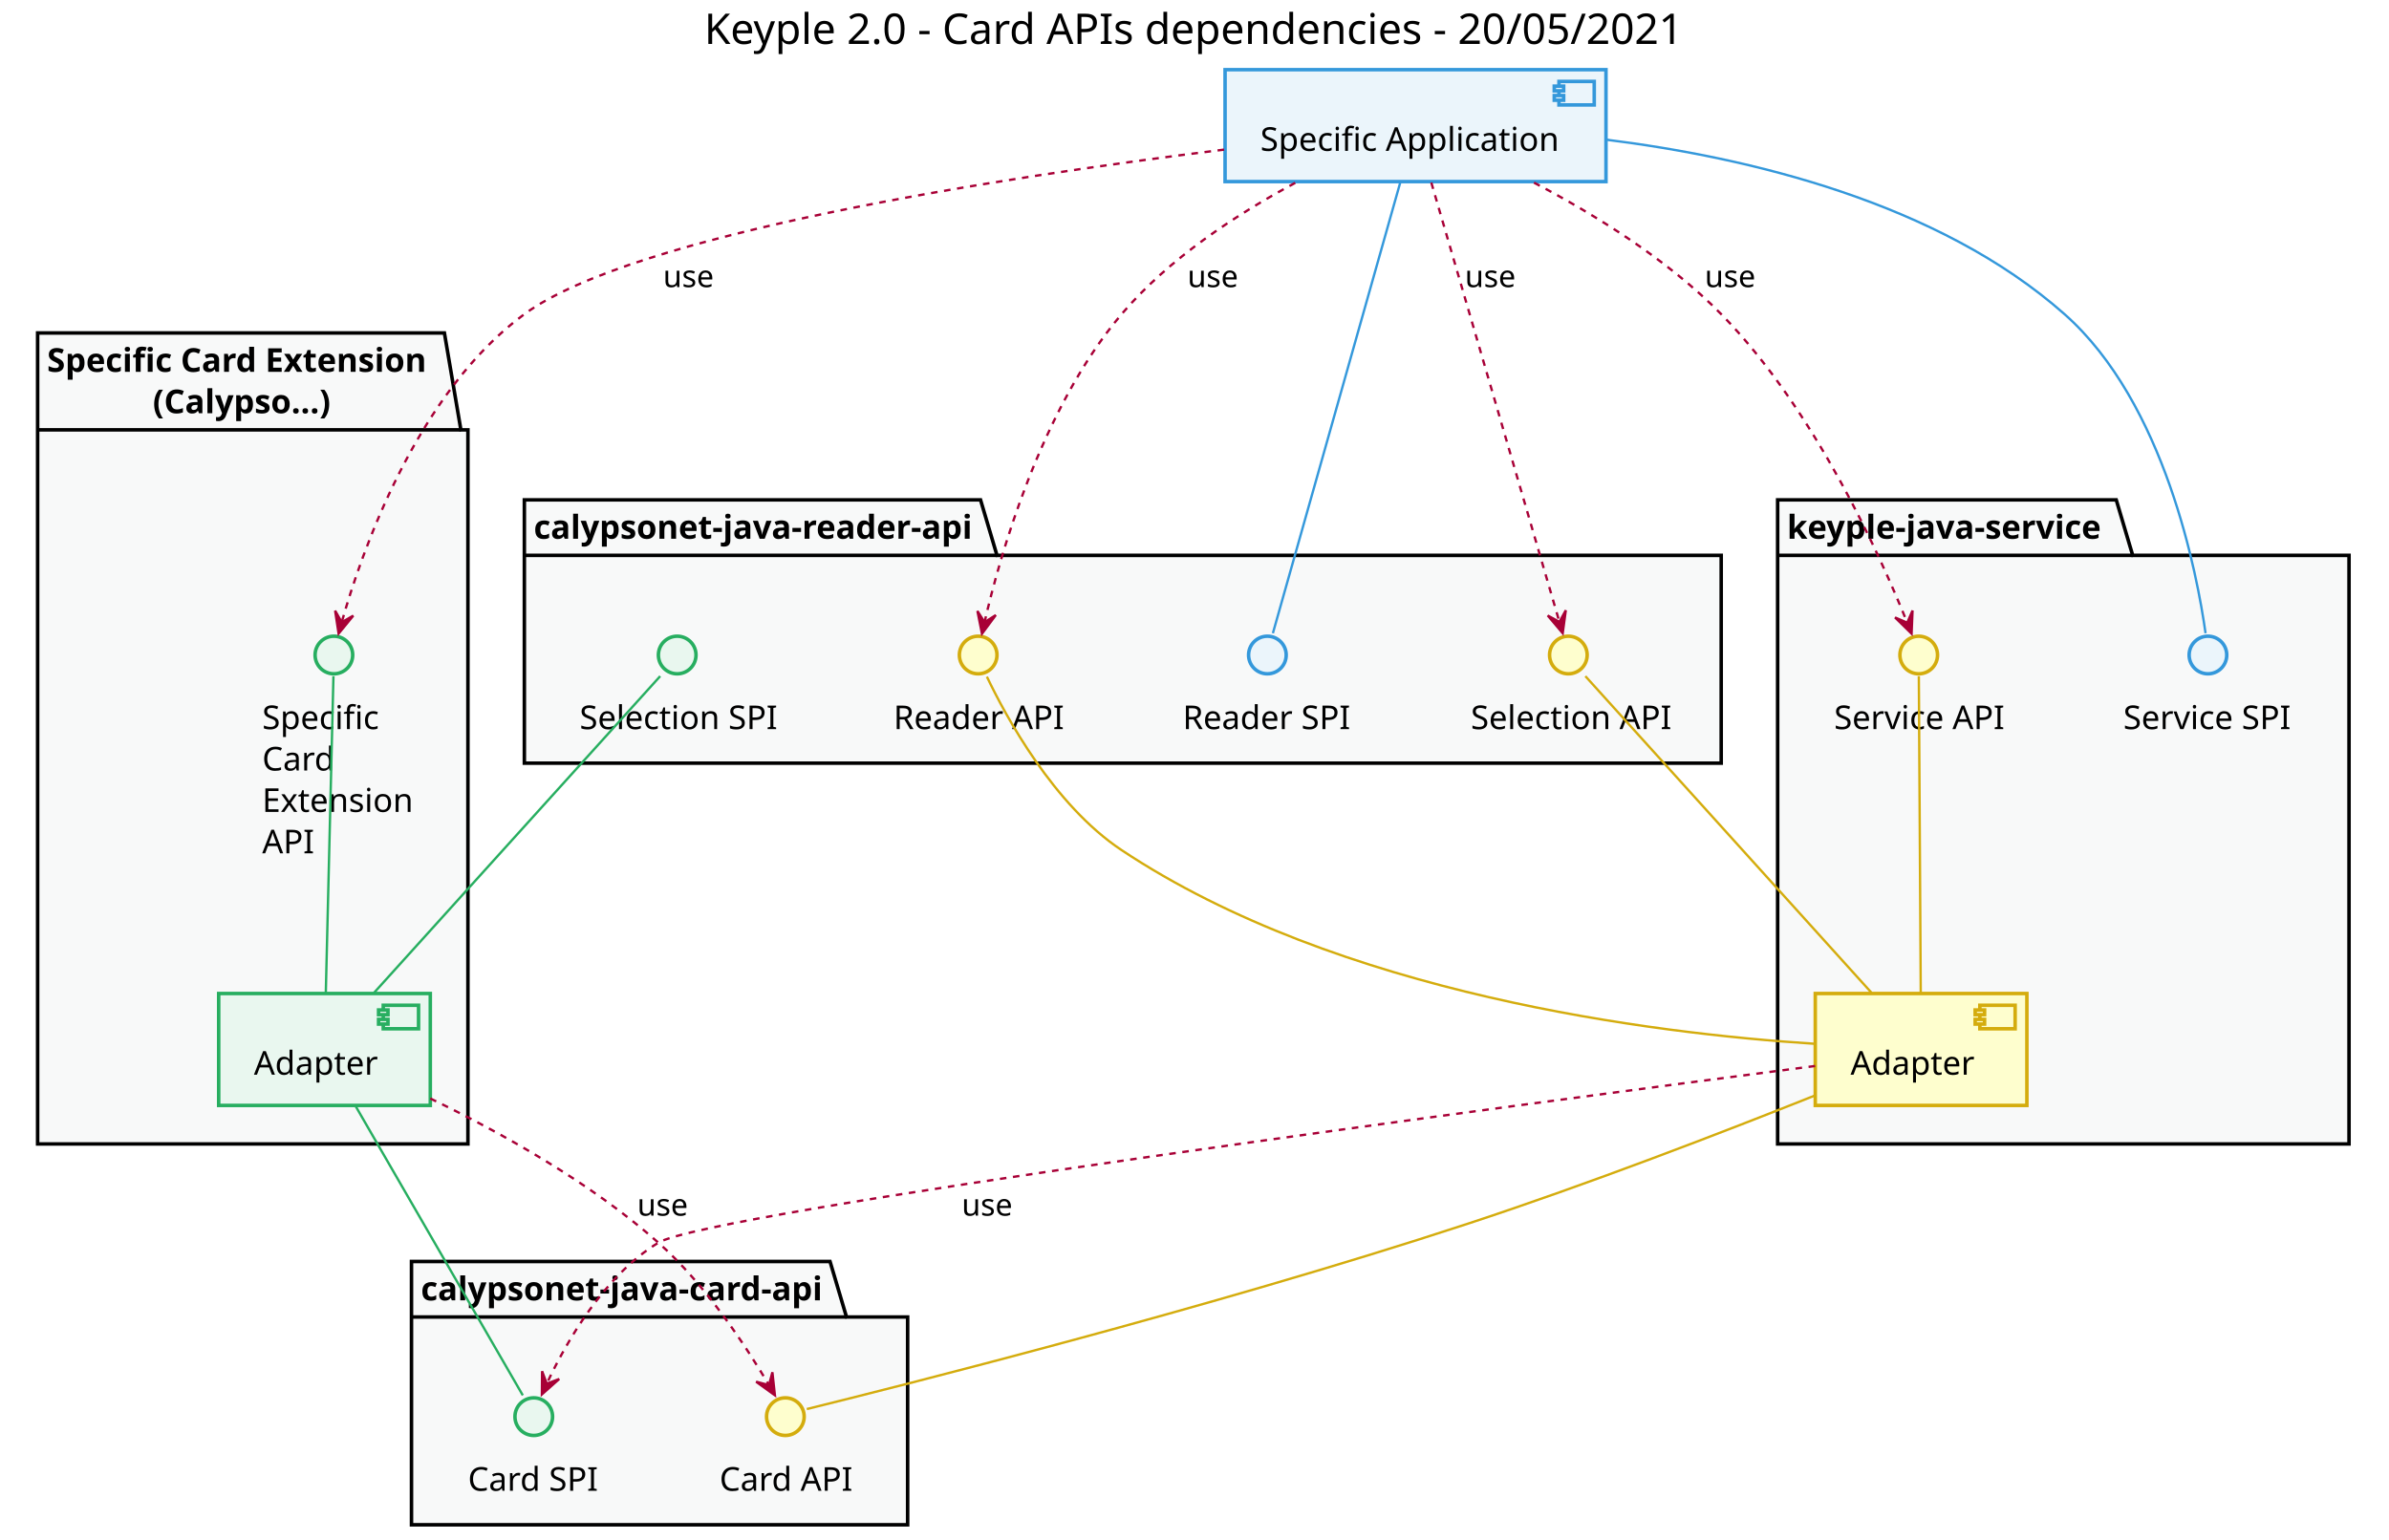
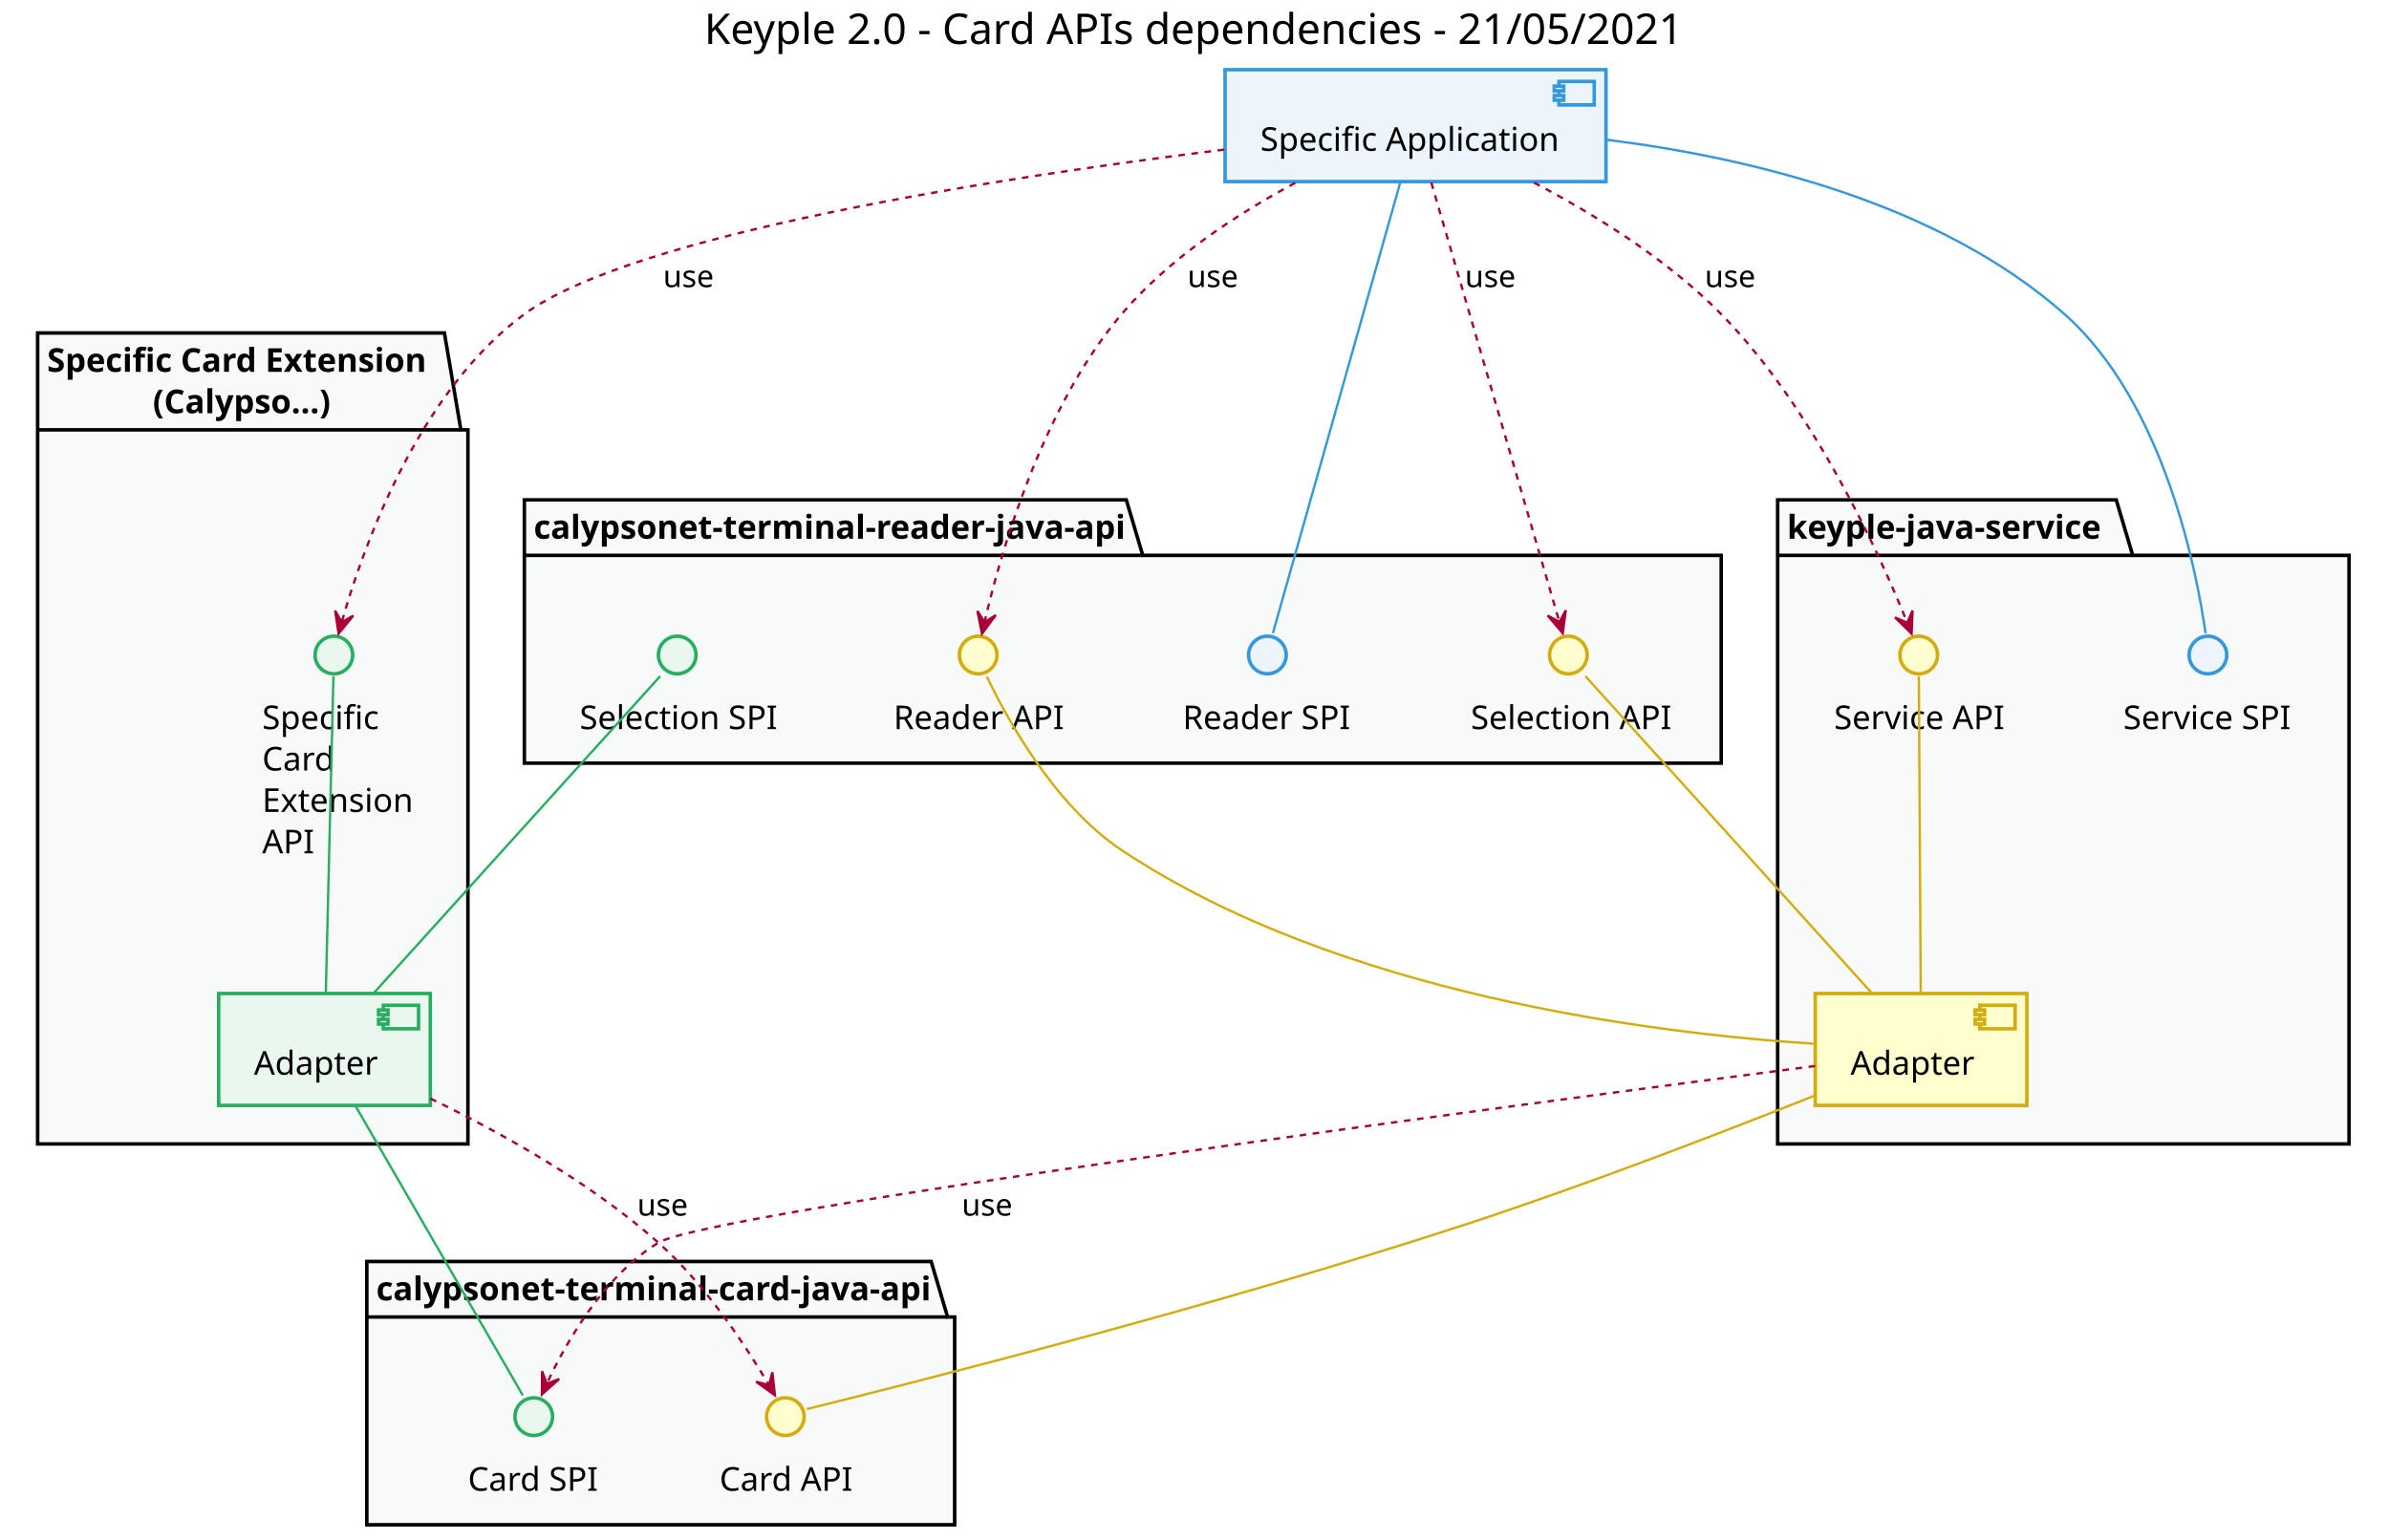
<svg xmlns="http://www.w3.org/2000/svg" contentScriptType="application/ecmascript" contentStyleType="text/css" height="1637.5px" preserveAspectRatio="none" style="width:2540px;height:1637px;" version="1.1" viewBox="0 0 2540 1637" width="2540px" zoomAndPan="magnify">
  <defs />
  <g>
-     <text fill="#000000" font-family="sans-serif" font-size="45" lengthAdjust="spacing" textLength="1010" x="748.75" y="46.714">Keyple 2.0 - Card APIs dependencies - 20/05/2021</text>
+     <text fill="#000000" font-family="sans-serif" font-size="45" lengthAdjust="spacing" textLength="1010" x="748.75" y="46.714">Keyple 2.0 - Card APIs dependencies - 21/05/2021</text>
    <polygon fill="#F8F9F9" points="40,354.102,472.5,354.102,490,457.148,497.5,457.148,497.5,1216.602,40,1216.602,40,354.102" style="stroke:#000000;stroke-width:3.75;" />
    <line style="stroke:#000000;stroke-width:3.75;" x1="40" x2="490" y1="457.148" y2="457.148" />
    <text fill="#000000" font-family="sans-serif" font-size="35" font-weight="bold" lengthAdjust="spacing" textLength="417.5" x="50" y="395.435">Specific Card Extension</text>
    <text fill="#000000" font-family="sans-serif" font-size="35" font-weight="bold" lengthAdjust="spacing" textLength="192.5" x="162.5" y="439.458">(Calypso...)</text>
-     <polygon fill="#F8F9F9" points="557.5,531.602,1042.5,531.602,1060,590.625,1830,590.625,1830,811.602,557.5,811.602,557.5,531.602" style="stroke:#000000;stroke-width:3.75;" />
-     <line style="stroke:#000000;stroke-width:3.75;" x1="557.5" x2="1060" y1="590.625" y2="590.625" />
-     <text fill="#000000" font-family="sans-serif" font-size="35" font-weight="bold" lengthAdjust="spacing" textLength="470" x="567.5" y="572.935">calypsonet-java-reader-api</text>
+     <polygon fill="#F8F9F9" points="557.5,531.602,1197.5,531.602,1215,590.625,1830,590.625,1830,811.602,557.5,811.602,557.5,531.602" style="stroke:#000000;stroke-width:3.75;" />
+     <line style="stroke:#000000;stroke-width:3.75;" x1="557.5" x2="1215" y1="590.625" y2="590.625" />
+     <text fill="#000000" font-family="sans-serif" font-size="35" font-weight="bold" lengthAdjust="spacing" textLength="625" x="567.5" y="572.935">calypsonet-terminal-reader-java-api</text>
    <polygon fill="#F8F9F9" points="1890,531.602,2250,531.602,2267.5,590.625,2497.5,590.625,2497.5,1216.602,1890,1216.602,1890,531.602" style="stroke:#000000;stroke-width:3.75;" />
    <line style="stroke:#000000;stroke-width:3.75;" x1="1890" x2="2267.5" y1="590.625" y2="590.625" />
    <text fill="#000000" font-family="sans-serif" font-size="35" font-weight="bold" lengthAdjust="spacing" textLength="345" x="1900" y="572.935">keyple-java-service</text>
-     <polygon fill="#F8F9F9" points="437.5,1341.602,882.5,1341.602,900,1400.625,965,1400.625,965,1621.602,437.5,1621.602,437.5,1341.602" style="stroke:#000000;stroke-width:3.75;" />
-     <line style="stroke:#000000;stroke-width:3.75;" x1="437.5" x2="900" y1="1400.625" y2="1400.625" />
-     <text fill="#000000" font-family="sans-serif" font-size="35" font-weight="bold" lengthAdjust="spacing" textLength="430" x="447.5" y="1382.935">calypsonet-java-card-api</text>
+     <polygon fill="#F8F9F9" points="390,1341.602,990,1341.602,1007.5,1400.625,1015,1400.625,1015,1621.602,390,1621.602,390,1341.602" style="stroke:#000000;stroke-width:3.75;" />
+     <line style="stroke:#000000;stroke-width:3.75;" x1="390" x2="1007.5" y1="1400.625" y2="1400.625" />
+     <text fill="#000000" font-family="sans-serif" font-size="35" font-weight="bold" lengthAdjust="spacing" textLength="585" x="400" y="1382.935">calypsonet-terminal-card-java-api</text>
    <ellipse cx="355" cy="696.602" fill="#E9F7EF" rx="20" ry="20" style="stroke:#27AE60;stroke-width:3.75;" />
    <text fill="#000000" font-family="sans-serif" font-size="35" lengthAdjust="spacing" textLength="122.5" x="278.75" y="775.435">Specific</text>
    <text fill="#000000" font-family="sans-serif" font-size="35" lengthAdjust="spacing" textLength="77.5" x="278.75" y="819.458">Card</text>
    <text fill="#000000" font-family="sans-serif" font-size="35" lengthAdjust="spacing" textLength="152.5" x="278.75" y="863.481">Extension</text>
    <text fill="#000000" font-family="sans-serif" font-size="35" lengthAdjust="spacing" textLength="52.5" x="278.75" y="907.505">API</text>
    <rect fill="#E9F7EF" height="119.023" style="stroke:#27AE60;stroke-width:3.75;" width="225" x="232.5" y="1056.602" />
    <rect fill="#E9F7EF" height="25" style="stroke:#27AE60;stroke-width:3.75;" width="37.5" x="407.5" y="1069.102" />
    <rect fill="#E9F7EF" height="5" style="stroke:#27AE60;stroke-width:3.75;" width="10" x="402.5" y="1074.102" />
    <rect fill="#E9F7EF" height="5" style="stroke:#27AE60;stroke-width:3.75;" width="10" x="402.5" y="1084.102" />
    <text fill="#000000" font-family="sans-serif" font-size="35" lengthAdjust="spacing" textLength="125" x="270" y="1142.935">Adapter</text>
    <ellipse cx="1040" cy="696.602" fill="#FEFECE" rx="20" ry="20" style="stroke:#D4AC0D;stroke-width:3.75;" />
    <text fill="#000000" font-family="sans-serif" font-size="35" lengthAdjust="spacing" textLength="180" x="950" y="775.435">Reader API</text>
    <ellipse cx="1347.5" cy="696.602" fill="#EBF5FB" rx="20" ry="20" style="stroke:#3498DB;stroke-width:3.75;" />
    <text fill="#000000" font-family="sans-serif" font-size="35" lengthAdjust="spacing" textLength="180" x="1257.5" y="775.435">Reader SPI</text>
    <ellipse cx="1667.5" cy="696.602" fill="#FEFECE" rx="20" ry="20" style="stroke:#D4AC0D;stroke-width:3.75;" />
    <text fill="#000000" font-family="sans-serif" font-size="35" lengthAdjust="spacing" textLength="207.5" x="1563.75" y="775.435">Selection API</text>
    <ellipse cx="720" cy="696.602" fill="#E9F7EF" rx="20" ry="20" style="stroke:#27AE60;stroke-width:3.75;" />
    <text fill="#000000" font-family="sans-serif" font-size="35" lengthAdjust="spacing" textLength="207.5" x="616.25" y="775.435">Selection SPI</text>
    <ellipse cx="2040" cy="696.602" fill="#FEFECE" rx="20" ry="20" style="stroke:#D4AC0D;stroke-width:3.75;" />
    <text fill="#000000" font-family="sans-serif" font-size="35" lengthAdjust="spacing" textLength="180" x="1950" y="775.435">Service API</text>
    <ellipse cx="2347.5" cy="696.602" fill="#EBF5FB" rx="20" ry="20" style="stroke:#3498DB;stroke-width:3.75;" />
    <text fill="#000000" font-family="sans-serif" font-size="35" lengthAdjust="spacing" textLength="180" x="2257.5" y="775.435">Service SPI</text>
    <rect fill="#FEFECE" height="119.023" style="stroke:#D4AC0D;stroke-width:3.75;" width="225" x="1930" y="1056.602" />
    <rect fill="#FEFECE" height="25" style="stroke:#D4AC0D;stroke-width:3.75;" width="37.5" x="2105" y="1069.102" />
    <rect fill="#FEFECE" height="5" style="stroke:#D4AC0D;stroke-width:3.75;" width="10" x="2100" y="1074.102" />
    <rect fill="#FEFECE" height="5" style="stroke:#D4AC0D;stroke-width:3.75;" width="10" x="2100" y="1084.102" />
    <text fill="#000000" font-family="sans-serif" font-size="35" lengthAdjust="spacing" textLength="125" x="1967.5" y="1142.935">Adapter</text>
    <ellipse cx="567.5" cy="1506.602" fill="#E9F7EF" rx="20" ry="20" style="stroke:#27AE60;stroke-width:3.75;" />
    <text fill="#000000" font-family="sans-serif" font-size="35" lengthAdjust="spacing" textLength="140" x="497.5" y="1585.435">Card SPI</text>
    <ellipse cx="835" cy="1506.602" fill="#FEFECE" rx="20" ry="20" style="stroke:#D4AC0D;stroke-width:3.75;" />
    <text fill="#000000" font-family="sans-serif" font-size="35" lengthAdjust="spacing" textLength="140" x="765" y="1585.435">Card API</text>
    <rect fill="#EBF5FB" height="119.023" style="stroke:#3498DB;stroke-width:3.75;" width="405" x="1302.5" y="74.102" />
    <rect fill="#EBF5FB" height="25" style="stroke:#3498DB;stroke-width:3.75;" width="37.5" x="1657.5" y="86.602" />
    <rect fill="#EBF5FB" height="5" style="stroke:#3498DB;stroke-width:3.75;" width="10" x="1652.5" y="91.602" />
    <rect fill="#EBF5FB" height="5" style="stroke:#3498DB;stroke-width:3.75;" width="10" x="1652.5" y="101.602" />
    <text fill="#000000" font-family="sans-serif" font-size="35" lengthAdjust="spacing" textLength="305" x="1340" y="160.435">Specific Application</text>
    <path d="M1488.737,194.164 C1454.312,316.017 1375.425,595.254 1353.34,673.427 " fill="none" id="application-readerSpi" style="stroke:#3498DB;stroke-width:2.5;" />
    <path d="M1707.71,148.554 C1858.408,167.402 2060.4,214.987 2195,334.102 C2302.253,429.017 2336.305,612.032 2344.963,673.439 " fill="none" id="application-serviceSpi" style="stroke:#3498DB;stroke-width:2.5;" />
    <path d="M354.517,719.119 C353.062,779.509 348.675,961.542 346.402,1055.927 " fill="none" id="specificCardExtensionApi-extension" style="stroke:#27AE60;stroke-width:2.5;" />
    <path d="M701.913,719.119 C647.342,779.509 482.855,961.542 397.567,1055.927 " fill="none" id="selectionSpi-extension" style="stroke:#27AE60;stroke-width:2.5;" />
    <path d="M378.31,1176.739 C428.985,1264.424 523.015,1427.129 555.835,1483.917 " fill="none" id="extension-cardSpi" style="stroke:#27AE60;stroke-width:2.5;" />
    <path d="M1049.273,719.674 C1069.17,761.372 1120.098,855.969 1192.5,904.102 C1423.52,1057.684 1757.138,1099.017 1929.662,1110.089 " fill="none" id="readerApi-service" style="stroke:#D4AC0D;stroke-width:2.5;" />
    <path d="M1685.588,719.119 C1740.158,779.509 1904.645,961.542 1989.932,1055.927 " fill="none" id="selectionApi-service" style="stroke:#D4AC0D;stroke-width:2.5;" />
    <path d="M2040.12,719.119 C2040.485,779.509 2041.58,961.542 2042.15,1055.927 " fill="none" id="serviceApi-service" style="stroke:#D4AC0D;stroke-width:2.5;" />
    <path d="M1929.457,1165.134 C1832.318,1203.899 1688.072,1259.587 1560,1301.602 C1286.815,1391.219 947.735,1476.358 857.773,1498.531 " fill="none" id="service-cardApi" style="stroke:#D4AC0D;stroke-width:2.5;" />
    <path d="M1301.455,159.129 C1059.483,189.274 673.76,248.987 557.5,334.102 C442.022,418.644 383.522,590.167 363.345,661.669 " fill="none" id="application-to-specificCardExtensionApi" style="stroke:#A80036;stroke-width:2.5;stroke-dasharray:7.0,7.0;" />
    <polygon fill="#A80036" points="360.02,673.812,375.61,654.754,363.323,661.756,356.321,649.469,360.02,673.812" style="stroke:#A80036;stroke-width:2.5;" />
    <text fill="#000000" font-family="sans-serif" font-size="32.5" lengthAdjust="spacing" textLength="52.5" x="705" y="305.339">use</text>
    <path d="M1377.102,194.472 C1314.725,227.934 1242.555,275.147 1192.5,334.102 C1106.01,435.969 1062.358,594.069 1046.805,661.664 " fill="none" id="application-to-readerApi" style="stroke:#A80036;stroke-width:2.5;stroke-dasharray:7.0,7.0;" />
    <polygon fill="#A80036" points="1044.065,673.934,1058.729,654.155,1046.79,661.735,1039.21,649.795,1044.065,673.934" style="stroke:#A80036;stroke-width:2.5;" />
    <text fill="#000000" font-family="sans-serif" font-size="32.5" lengthAdjust="spacing" textLength="52.5" x="1262.5" y="305.339">use</text>
    <path d="M1521.777,194.164 C1555.63,310.307 1631.158,569.422 1657.895,661.144 " fill="none" id="application-to-selectionApi" style="stroke:#A80036;stroke-width:2.5;stroke-dasharray:7.0,7.0;" />
    <polygon fill="#A80036" points="1661.473,673.427,1664.773,649.027,1657.973,661.427,1645.572,654.627,1661.473,673.427" style="stroke:#A80036;stroke-width:2.5;" />
    <text fill="#000000" font-family="sans-serif" font-size="32.5" lengthAdjust="spacing" textLength="52.5" x="1557.5" y="305.339">use</text>
    <path d="M1630.938,194.219 C1695.845,228.307 1773.095,276.164 1830,334.102 C1929.82,435.732 2000.307,593.959 2027.543,661.627 " fill="none" id="application-to-serviceApi" style="stroke:#A80036;stroke-width:2.5;stroke-dasharray:7.0,7.0;" />
    <polygon fill="#A80036" points="2032.41,673.909,2033.421,649.308,2027.806,662.288,2014.826,656.673,2032.41,673.909" style="stroke:#A80036;stroke-width:2.5;" />
    <text fill="#000000" font-family="sans-serif" font-size="32.5" lengthAdjust="spacing" textLength="52.5" x="1812.5" y="305.339">use</text>
    <path d="M1929.81,1133.689 C1616.185,1174.612 752.68,1289.574 700,1321.602 C641.788,1356.994 601.495,1428.585 581.658,1470.817 " fill="none" id="service-to-cardSpi" style="stroke:#A80036;stroke-width:2.5;stroke-dasharray:7.0,7.0;" />
    <polygon fill="#A80036" points="576.16,1482.909,594.576,1466.566,581.334,1471.53,576.37,1458.287,576.16,1482.909" style="stroke:#A80036;stroke-width:2.5;" />
    <text fill="#000000" font-family="sans-serif" font-size="32.5" lengthAdjust="spacing" textLength="52.5" x="1022.5" y="1292.839">use</text>
    <path d="M457.505,1168.242 C531.46,1203.992 627.58,1257.292 700,1321.602 C750.742,1366.659 794.3,1433.668 817.38,1472.715 " fill="none" id="extension-to-cardApi" style="stroke:#A80036;stroke-width:2.5;stroke-dasharray:7.0,7.0;" />
    <polygon fill="#A80036" points="823.872,1483.88,821.209,1459.402,817.59,1473.073,803.919,1469.454,823.872,1483.88" style="stroke:#A80036;stroke-width:2.5;" />
    <text fill="#000000" font-family="sans-serif" font-size="32.5" lengthAdjust="spacing" textLength="52.5" x="677.5" y="1292.839">use</text>
  </g>
</svg>
